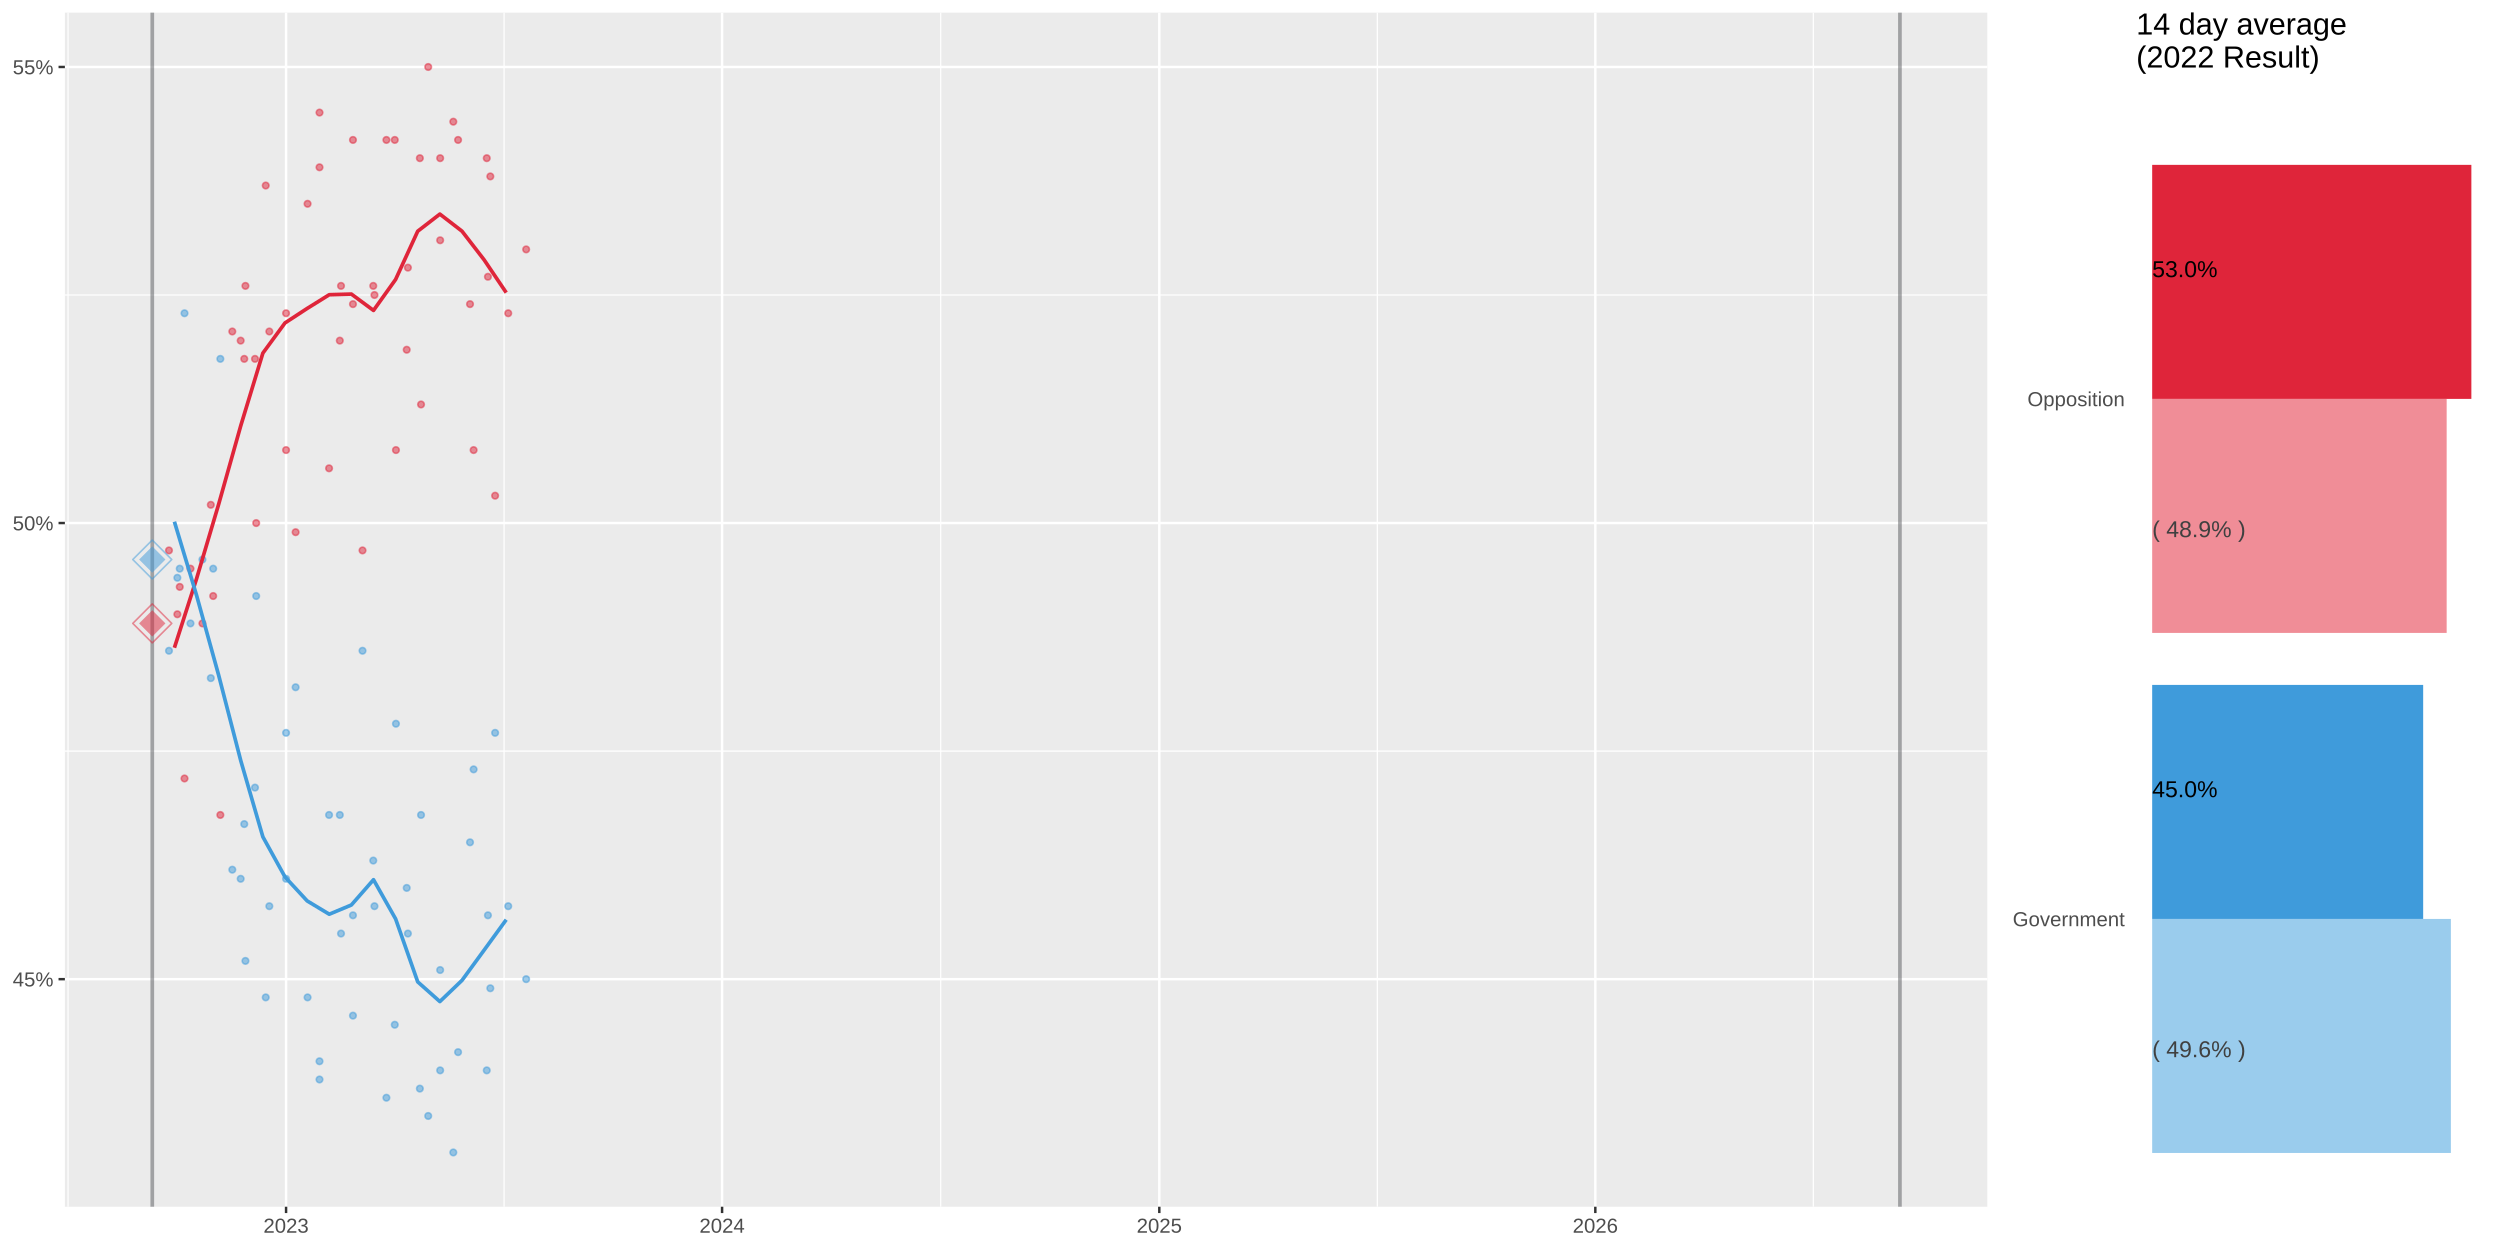
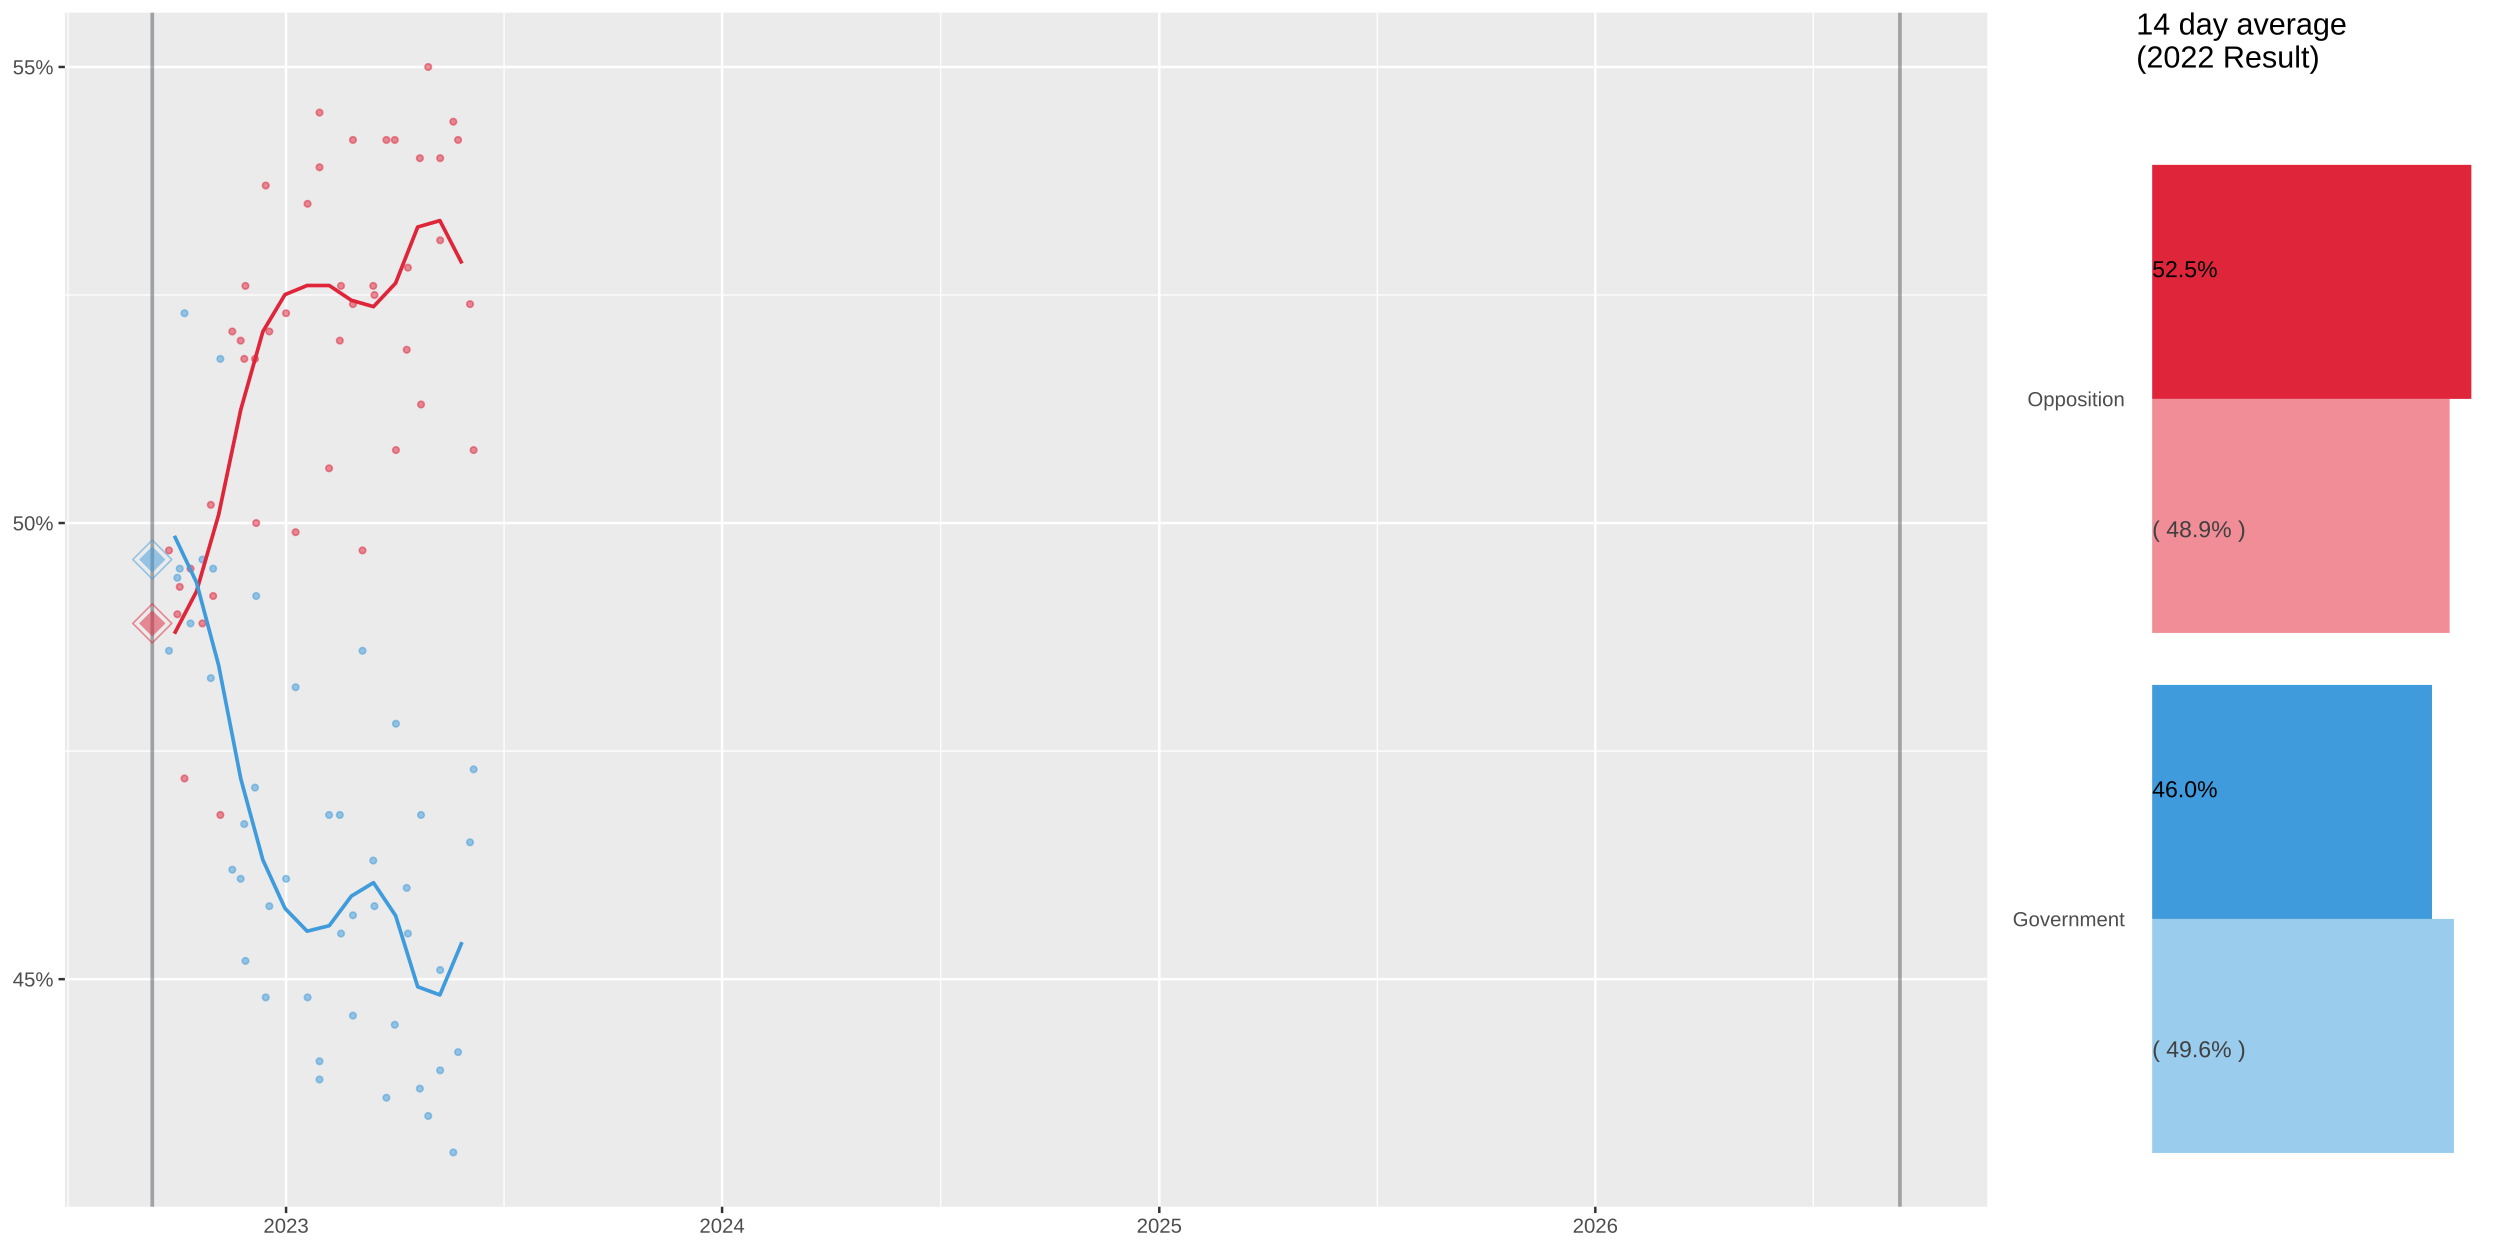
<svg xmlns="http://www.w3.org/2000/svg" class="svglite" width="1080.00pt" height="540.00pt" viewBox="0 0 1080.00 540.00">
  <defs>
    <style type="text/css">
    line, polyline, polygon, path, rect, circle {
      fill: none;
      stroke: #000000;
      stroke-linecap: round;
      stroke-linejoin: round;
      stroke-miterlimit: 10.00;
    }
    text {
      white-space: pre;
    }
  </style>
  </defs>
  <rect width="100%" height="100%" style="stroke: none; fill: none;" />
  <defs>
    <clipPath id="cpMC4wMHwxMDgwLjAwfDAuMDB8NTQwLjAw">
      <rect x="0.00" y="0.00" width="1080.00" height="540.00" />
    </clipPath>
  </defs>
  <g clip-path="url(#cpMC4wMHwxMDgwLjAwfDAuMDB8NTQwLjAw)">
</g>
  <defs>
    <clipPath id="cpMC4wMHw4NjQuMDB8MC4wMHw1NDAuMDA=">
      <rect x="0.00" y="0.00" width="864.00" height="540.00" />
    </clipPath>
  </defs>
  <g clip-path="url(#cpMC4wMHw4NjQuMDB8MC4wMHw1NDAuMDA=)">
    <rect x="0.00" y="0.00" width="864.00" height="540.00" style="stroke-width: 1.07; stroke: #FFFFFF; fill: #FFFFFF;" />
  </g>
  <g clip-path="url(#cpMC4wMHwxMDgwLjAwfDAuMDB8NTQwLjAw)">
</g>
  <defs>
    <clipPath id="cpMjguMDN8ODU4LjUyfDUuNDh8NTIxLjMx">
      <rect x="28.03" y="5.48" width="830.49" height="515.83" />
    </clipPath>
  </defs>
  <g clip-path="url(#cpMjguMDN8ODU4LjUyfDUuNDh8NTIxLjMx)">
    <rect x="28.03" y="5.48" width="830.49" height="515.83" style="stroke-width: 1.07; stroke: none; fill: #EBEBEB;" />
    <polyline points="28.03,324.47 858.52,324.47 " style="stroke-width: 0.53; stroke: #FFFFFF; stroke-linecap: butt;" />
    <polyline points="28.03,127.44 858.52,127.44 " style="stroke-width: 0.53; stroke: #FFFFFF; stroke-linecap: butt;" />
    <polyline points="29.40,521.31 29.40,5.48 " style="stroke-width: 0.53; stroke: #FFFFFF; stroke-linecap: butt;" />
    <polyline points="217.76,521.31 217.76,5.48 " style="stroke-width: 0.53; stroke: #FFFFFF; stroke-linecap: butt;" />
    <polyline points="406.38,521.31 406.38,5.48 " style="stroke-width: 0.53; stroke: #FFFFFF; stroke-linecap: butt;" />
    <polyline points="595.00,521.31 595.00,5.48 " style="stroke-width: 0.53; stroke: #FFFFFF; stroke-linecap: butt;" />
    <polyline points="783.36,521.31 783.36,5.48 " style="stroke-width: 0.53; stroke: #FFFFFF; stroke-linecap: butt;" />
    <polyline points="28.03,422.99 858.52,422.99 " style="stroke-width: 1.07; stroke: #FFFFFF; stroke-linecap: butt;" />
    <polyline points="28.03,225.96 858.52,225.96 " style="stroke-width: 1.07; stroke: #FFFFFF; stroke-linecap: butt;" />
    <polyline points="28.03,28.93 858.52,28.93 " style="stroke-width: 1.07; stroke: #FFFFFF; stroke-linecap: butt;" />
    <polyline points="123.58,521.31 123.58,5.48 " style="stroke-width: 1.07; stroke: #FFFFFF; stroke-linecap: butt;" />
    <polyline points="311.94,521.31 311.94,5.48 " style="stroke-width: 1.07; stroke: #FFFFFF; stroke-linecap: butt;" />
    <polyline points="500.82,521.31 500.82,5.48 " style="stroke-width: 1.07; stroke: #FFFFFF; stroke-linecap: butt;" />
    <polyline points="689.18,521.31 689.18,5.48 " style="stroke-width: 1.07; stroke: #FFFFFF; stroke-linecap: butt;" />
-     <circle cx="227.30" cy="107.74" r="1.42" style="stroke-width: 0.71; stroke: #DF253A; stroke-opacity: 0.50; fill: #DF253A; fill-opacity: 0.50;" />
-     <circle cx="219.56" cy="135.32" r="1.42" style="stroke-width: 0.71; stroke: #DF253A; stroke-opacity: 0.50; fill: #DF253A; fill-opacity: 0.50;" />
-     <circle cx="213.89" cy="214.14" r="1.42" style="stroke-width: 0.71; stroke: #DF253A; stroke-opacity: 0.50; fill: #DF253A; fill-opacity: 0.50;" />
-     <circle cx="211.82" cy="76.21" r="1.42" style="stroke-width: 0.71; stroke: #DF253A; stroke-opacity: 0.50; fill: #DF253A; fill-opacity: 0.50;" />
-     <circle cx="210.79" cy="119.56" r="1.42" style="stroke-width: 0.71; stroke: #DF253A; stroke-opacity: 0.50; fill: #DF253A; fill-opacity: 0.50;" />
-     <circle cx="210.28" cy="68.33" r="1.42" style="stroke-width: 0.71; stroke: #DF253A; stroke-opacity: 0.50; fill: #DF253A; fill-opacity: 0.50;" />
    <circle cx="204.60" cy="194.43" r="1.42" style="stroke-width: 0.71; stroke: #DF253A; stroke-opacity: 0.50; fill: #DF253A; fill-opacity: 0.50;" />
    <circle cx="203.05" cy="131.38" r="1.42" style="stroke-width: 0.71; stroke: #DF253A; stroke-opacity: 0.50; fill: #DF253A; fill-opacity: 0.50;" />
    <circle cx="197.89" cy="60.45" r="1.42" style="stroke-width: 0.71; stroke: #DF253A; stroke-opacity: 0.50; fill: #DF253A; fill-opacity: 0.50;" />
    <circle cx="195.83" cy="52.57" r="1.42" style="stroke-width: 0.71; stroke: #DF253A; stroke-opacity: 0.50; fill: #DF253A; fill-opacity: 0.50;" />
    <circle cx="190.15" cy="103.80" r="1.42" style="stroke-width: 0.71; stroke: #DF253A; stroke-opacity: 0.50; fill: #DF253A; fill-opacity: 0.50;" />
    <circle cx="190.15" cy="68.33" r="1.42" style="stroke-width: 0.71; stroke: #DF253A; stroke-opacity: 0.50; fill: #DF253A; fill-opacity: 0.50;" />
    <circle cx="184.99" cy="28.93" r="1.42" style="stroke-width: 0.71; stroke: #DF253A; stroke-opacity: 0.50; fill: #DF253A; fill-opacity: 0.50;" />
    <circle cx="181.89" cy="174.73" r="1.42" style="stroke-width: 0.71; stroke: #DF253A; stroke-opacity: 0.50; fill: #DF253A; fill-opacity: 0.50;" />
    <circle cx="181.38" cy="68.33" r="1.42" style="stroke-width: 0.71; stroke: #DF253A; stroke-opacity: 0.50; fill: #DF253A; fill-opacity: 0.50;" />
    <circle cx="176.22" cy="115.62" r="1.42" style="stroke-width: 0.71; stroke: #DF253A; stroke-opacity: 0.50; fill: #DF253A; fill-opacity: 0.50;" />
    <circle cx="175.70" cy="151.09" r="1.42" style="stroke-width: 0.71; stroke: #DF253A; stroke-opacity: 0.50; fill: #DF253A; fill-opacity: 0.50;" />
    <circle cx="171.05" cy="194.43" r="1.42" style="stroke-width: 0.71; stroke: #DF253A; stroke-opacity: 0.50; fill: #DF253A; fill-opacity: 0.50;" />
    <circle cx="170.54" cy="60.45" r="1.42" style="stroke-width: 0.71; stroke: #DF253A; stroke-opacity: 0.50; fill: #DF253A; fill-opacity: 0.50;" />
    <circle cx="166.93" cy="60.45" r="1.42" style="stroke-width: 0.71; stroke: #DF253A; stroke-opacity: 0.50; fill: #DF253A; fill-opacity: 0.50;" />
    <circle cx="161.77" cy="127.44" r="1.42" style="stroke-width: 0.71; stroke: #DF253A; stroke-opacity: 0.50; fill: #DF253A; fill-opacity: 0.50;" />
    <circle cx="161.25" cy="123.50" r="1.42" style="stroke-width: 0.71; stroke: #DF253A; stroke-opacity: 0.50; fill: #DF253A; fill-opacity: 0.50;" />
    <circle cx="156.61" cy="237.78" r="1.42" style="stroke-width: 0.71; stroke: #DF253A; stroke-opacity: 0.50; fill: #DF253A; fill-opacity: 0.50;" />
    <circle cx="152.48" cy="131.38" r="1.42" style="stroke-width: 0.71; stroke: #DF253A; stroke-opacity: 0.50; fill: #DF253A; fill-opacity: 0.50;" />
    <circle cx="152.48" cy="60.45" r="1.42" style="stroke-width: 0.71; stroke: #DF253A; stroke-opacity: 0.50; fill: #DF253A; fill-opacity: 0.50;" />
    <circle cx="147.32" cy="123.50" r="1.42" style="stroke-width: 0.71; stroke: #DF253A; stroke-opacity: 0.50; fill: #DF253A; fill-opacity: 0.50;" />
    <circle cx="146.80" cy="147.15" r="1.42" style="stroke-width: 0.71; stroke: #DF253A; stroke-opacity: 0.50; fill: #DF253A; fill-opacity: 0.50;" />
    <circle cx="142.16" cy="202.31" r="1.42" style="stroke-width: 0.71; stroke: #DF253A; stroke-opacity: 0.50; fill: #DF253A; fill-opacity: 0.50;" />
    <circle cx="138.03" cy="48.63" r="1.42" style="stroke-width: 0.71; stroke: #DF253A; stroke-opacity: 0.50; fill: #DF253A; fill-opacity: 0.50;" />
    <circle cx="138.03" cy="72.27" r="1.42" style="stroke-width: 0.71; stroke: #DF253A; stroke-opacity: 0.50; fill: #DF253A; fill-opacity: 0.50;" />
-     <circle cx="123.58" cy="194.43" r="1.42" style="stroke-width: 0.71; stroke: #DF253A; stroke-opacity: 0.50; fill: #DF253A; fill-opacity: 0.50;" />
    <circle cx="132.87" cy="88.04" r="1.42" style="stroke-width: 0.71; stroke: #DF253A; stroke-opacity: 0.50; fill: #DF253A; fill-opacity: 0.50;" />
    <circle cx="127.71" cy="229.90" r="1.42" style="stroke-width: 0.71; stroke: #DF253A; stroke-opacity: 0.50; fill: #DF253A; fill-opacity: 0.50;" />
    <circle cx="123.58" cy="135.32" r="1.42" style="stroke-width: 0.71; stroke: #DF253A; stroke-opacity: 0.50; fill: #DF253A; fill-opacity: 0.50;" />
    <circle cx="116.35" cy="143.20" r="1.42" style="stroke-width: 0.71; stroke: #DF253A; stroke-opacity: 0.50; fill: #DF253A; fill-opacity: 0.50;" />
    <circle cx="114.80" cy="80.15" r="1.42" style="stroke-width: 0.71; stroke: #DF253A; stroke-opacity: 0.50; fill: #DF253A; fill-opacity: 0.50;" />
    <circle cx="110.68" cy="225.96" r="1.42" style="stroke-width: 0.71; stroke: #DF253A; stroke-opacity: 0.50; fill: #DF253A; fill-opacity: 0.50;" />
    <circle cx="110.16" cy="155.03" r="1.42" style="stroke-width: 0.71; stroke: #DF253A; stroke-opacity: 0.50; fill: #DF253A; fill-opacity: 0.50;" />
    <circle cx="106.03" cy="123.50" r="1.42" style="stroke-width: 0.71; stroke: #DF253A; stroke-opacity: 0.50; fill: #DF253A; fill-opacity: 0.50;" />
    <circle cx="105.52" cy="155.03" r="1.42" style="stroke-width: 0.71; stroke: #DF253A; stroke-opacity: 0.50; fill: #DF253A; fill-opacity: 0.50;" />
    <circle cx="103.97" cy="147.15" r="1.42" style="stroke-width: 0.71; stroke: #DF253A; stroke-opacity: 0.50; fill: #DF253A; fill-opacity: 0.50;" />
    <circle cx="100.35" cy="143.20" r="1.42" style="stroke-width: 0.71; stroke: #DF253A; stroke-opacity: 0.50; fill: #DF253A; fill-opacity: 0.50;" />
    <circle cx="95.19" cy="352.06" r="1.42" style="stroke-width: 0.71; stroke: #DF253A; stroke-opacity: 0.50; fill: #DF253A; fill-opacity: 0.50;" />
    <circle cx="92.10" cy="257.48" r="1.42" style="stroke-width: 0.71; stroke: #DF253A; stroke-opacity: 0.50; fill: #DF253A; fill-opacity: 0.50;" />
    <circle cx="91.07" cy="218.08" r="1.42" style="stroke-width: 0.71; stroke: #DF253A; stroke-opacity: 0.50; fill: #DF253A; fill-opacity: 0.50;" />
    <circle cx="87.45" cy="269.31" r="1.42" style="stroke-width: 0.71; stroke: #DF253A; stroke-opacity: 0.50; fill: #DF253A; fill-opacity: 0.50;" />
    <circle cx="82.29" cy="245.66" r="1.42" style="stroke-width: 0.71; stroke: #DF253A; stroke-opacity: 0.50; fill: #DF253A; fill-opacity: 0.50;" />
    <circle cx="79.71" cy="336.30" r="1.42" style="stroke-width: 0.71; stroke: #DF253A; stroke-opacity: 0.50; fill: #DF253A; fill-opacity: 0.50;" />
    <circle cx="77.65" cy="253.54" r="1.42" style="stroke-width: 0.71; stroke: #DF253A; stroke-opacity: 0.50; fill: #DF253A; fill-opacity: 0.50;" />
    <circle cx="76.62" cy="265.36" r="1.42" style="stroke-width: 0.71; stroke: #DF253A; stroke-opacity: 0.50; fill: #DF253A; fill-opacity: 0.50;" />
    <circle cx="73.00" cy="237.78" r="1.42" style="stroke-width: 0.71; stroke: #DF253A; stroke-opacity: 0.50; fill: #DF253A; fill-opacity: 0.50;" />
-     <circle cx="227.30" cy="422.99" r="1.42" style="stroke-width: 0.71; stroke: #3F9BDB; stroke-opacity: 0.50; fill: #3F9BDB; fill-opacity: 0.50;" />
-     <circle cx="219.56" cy="391.47" r="1.42" style="stroke-width: 0.71; stroke: #3F9BDB; stroke-opacity: 0.50; fill: #3F9BDB; fill-opacity: 0.50;" />
-     <circle cx="213.89" cy="316.59" r="1.42" style="stroke-width: 0.71; stroke: #3F9BDB; stroke-opacity: 0.50; fill: #3F9BDB; fill-opacity: 0.50;" />
-     <circle cx="211.82" cy="426.93" r="1.42" style="stroke-width: 0.71; stroke: #3F9BDB; stroke-opacity: 0.50; fill: #3F9BDB; fill-opacity: 0.50;" />
-     <circle cx="210.79" cy="395.41" r="1.42" style="stroke-width: 0.71; stroke: #3F9BDB; stroke-opacity: 0.50; fill: #3F9BDB; fill-opacity: 0.50;" />
-     <circle cx="210.28" cy="462.40" r="1.42" style="stroke-width: 0.71; stroke: #3F9BDB; stroke-opacity: 0.50; fill: #3F9BDB; fill-opacity: 0.50;" />
    <circle cx="204.60" cy="332.36" r="1.42" style="stroke-width: 0.71; stroke: #3F9BDB; stroke-opacity: 0.50; fill: #3F9BDB; fill-opacity: 0.50;" />
    <circle cx="203.05" cy="363.88" r="1.42" style="stroke-width: 0.71; stroke: #3F9BDB; stroke-opacity: 0.50; fill: #3F9BDB; fill-opacity: 0.50;" />
    <circle cx="197.89" cy="454.52" r="1.42" style="stroke-width: 0.71; stroke: #3F9BDB; stroke-opacity: 0.50; fill: #3F9BDB; fill-opacity: 0.50;" />
    <circle cx="195.83" cy="497.86" r="1.42" style="stroke-width: 0.71; stroke: #3F9BDB; stroke-opacity: 0.50; fill: #3F9BDB; fill-opacity: 0.50;" />
    <circle cx="190.15" cy="419.05" r="1.42" style="stroke-width: 0.71; stroke: #3F9BDB; stroke-opacity: 0.50; fill: #3F9BDB; fill-opacity: 0.50;" />
    <circle cx="190.15" cy="462.40" r="1.42" style="stroke-width: 0.71; stroke: #3F9BDB; stroke-opacity: 0.50; fill: #3F9BDB; fill-opacity: 0.50;" />
    <circle cx="184.99" cy="482.10" r="1.42" style="stroke-width: 0.71; stroke: #3F9BDB; stroke-opacity: 0.50; fill: #3F9BDB; fill-opacity: 0.50;" />
    <circle cx="181.89" cy="352.06" r="1.42" style="stroke-width: 0.71; stroke: #3F9BDB; stroke-opacity: 0.50; fill: #3F9BDB; fill-opacity: 0.50;" />
    <circle cx="181.38" cy="470.28" r="1.42" style="stroke-width: 0.71; stroke: #3F9BDB; stroke-opacity: 0.50; fill: #3F9BDB; fill-opacity: 0.50;" />
    <circle cx="176.22" cy="403.29" r="1.42" style="stroke-width: 0.71; stroke: #3F9BDB; stroke-opacity: 0.50; fill: #3F9BDB; fill-opacity: 0.50;" />
    <circle cx="175.70" cy="383.58" r="1.42" style="stroke-width: 0.71; stroke: #3F9BDB; stroke-opacity: 0.50; fill: #3F9BDB; fill-opacity: 0.50;" />
    <circle cx="171.05" cy="312.65" r="1.42" style="stroke-width: 0.71; stroke: #3F9BDB; stroke-opacity: 0.50; fill: #3F9BDB; fill-opacity: 0.50;" />
    <circle cx="170.54" cy="442.69" r="1.42" style="stroke-width: 0.71; stroke: #3F9BDB; stroke-opacity: 0.50; fill: #3F9BDB; fill-opacity: 0.50;" />
    <circle cx="166.93" cy="474.22" r="1.42" style="stroke-width: 0.71; stroke: #3F9BDB; stroke-opacity: 0.50; fill: #3F9BDB; fill-opacity: 0.50;" />
    <circle cx="161.77" cy="391.47" r="1.42" style="stroke-width: 0.71; stroke: #3F9BDB; stroke-opacity: 0.50; fill: #3F9BDB; fill-opacity: 0.50;" />
    <circle cx="161.25" cy="371.76" r="1.42" style="stroke-width: 0.71; stroke: #3F9BDB; stroke-opacity: 0.50; fill: #3F9BDB; fill-opacity: 0.50;" />
    <circle cx="156.61" cy="281.13" r="1.42" style="stroke-width: 0.71; stroke: #3F9BDB; stroke-opacity: 0.50; fill: #3F9BDB; fill-opacity: 0.50;" />
    <circle cx="152.48" cy="395.41" r="1.42" style="stroke-width: 0.71; stroke: #3F9BDB; stroke-opacity: 0.50; fill: #3F9BDB; fill-opacity: 0.50;" />
    <circle cx="152.48" cy="438.75" r="1.42" style="stroke-width: 0.71; stroke: #3F9BDB; stroke-opacity: 0.50; fill: #3F9BDB; fill-opacity: 0.50;" />
    <circle cx="147.32" cy="403.29" r="1.42" style="stroke-width: 0.71; stroke: #3F9BDB; stroke-opacity: 0.50; fill: #3F9BDB; fill-opacity: 0.50;" />
    <circle cx="146.80" cy="352.06" r="1.42" style="stroke-width: 0.71; stroke: #3F9BDB; stroke-opacity: 0.50; fill: #3F9BDB; fill-opacity: 0.50;" />
    <circle cx="142.16" cy="352.06" r="1.42" style="stroke-width: 0.71; stroke: #3F9BDB; stroke-opacity: 0.50; fill: #3F9BDB; fill-opacity: 0.50;" />
    <circle cx="138.03" cy="466.34" r="1.42" style="stroke-width: 0.71; stroke: #3F9BDB; stroke-opacity: 0.50; fill: #3F9BDB; fill-opacity: 0.50;" />
    <circle cx="138.03" cy="458.46" r="1.42" style="stroke-width: 0.71; stroke: #3F9BDB; stroke-opacity: 0.50; fill: #3F9BDB; fill-opacity: 0.50;" />
-     <circle cx="123.58" cy="316.59" r="1.42" style="stroke-width: 0.71; stroke: #3F9BDB; stroke-opacity: 0.50; fill: #3F9BDB; fill-opacity: 0.50;" />
    <circle cx="132.87" cy="430.87" r="1.42" style="stroke-width: 0.71; stroke: #3F9BDB; stroke-opacity: 0.50; fill: #3F9BDB; fill-opacity: 0.50;" />
    <circle cx="127.71" cy="296.89" r="1.42" style="stroke-width: 0.71; stroke: #3F9BDB; stroke-opacity: 0.50; fill: #3F9BDB; fill-opacity: 0.50;" />
    <circle cx="123.58" cy="379.64" r="1.42" style="stroke-width: 0.71; stroke: #3F9BDB; stroke-opacity: 0.50; fill: #3F9BDB; fill-opacity: 0.50;" />
    <circle cx="116.35" cy="391.47" r="1.42" style="stroke-width: 0.71; stroke: #3F9BDB; stroke-opacity: 0.50; fill: #3F9BDB; fill-opacity: 0.50;" />
    <circle cx="114.80" cy="430.87" r="1.42" style="stroke-width: 0.71; stroke: #3F9BDB; stroke-opacity: 0.50; fill: #3F9BDB; fill-opacity: 0.50;" />
    <circle cx="110.68" cy="257.48" r="1.42" style="stroke-width: 0.71; stroke: #3F9BDB; stroke-opacity: 0.50; fill: #3F9BDB; fill-opacity: 0.50;" />
    <circle cx="110.16" cy="340.24" r="1.42" style="stroke-width: 0.71; stroke: #3F9BDB; stroke-opacity: 0.50; fill: #3F9BDB; fill-opacity: 0.50;" />
    <circle cx="106.03" cy="415.11" r="1.42" style="stroke-width: 0.71; stroke: #3F9BDB; stroke-opacity: 0.50; fill: #3F9BDB; fill-opacity: 0.50;" />
    <circle cx="105.52" cy="356.00" r="1.42" style="stroke-width: 0.71; stroke: #3F9BDB; stroke-opacity: 0.50; fill: #3F9BDB; fill-opacity: 0.50;" />
    <circle cx="103.97" cy="379.64" r="1.42" style="stroke-width: 0.71; stroke: #3F9BDB; stroke-opacity: 0.50; fill: #3F9BDB; fill-opacity: 0.50;" />
    <circle cx="100.35" cy="375.70" r="1.42" style="stroke-width: 0.71; stroke: #3F9BDB; stroke-opacity: 0.50; fill: #3F9BDB; fill-opacity: 0.50;" />
    <circle cx="95.19" cy="155.03" r="1.42" style="stroke-width: 0.71; stroke: #3F9BDB; stroke-opacity: 0.50; fill: #3F9BDB; fill-opacity: 0.50;" />
    <circle cx="92.10" cy="245.66" r="1.42" style="stroke-width: 0.71; stroke: #3F9BDB; stroke-opacity: 0.50; fill: #3F9BDB; fill-opacity: 0.50;" />
    <circle cx="91.07" cy="292.95" r="1.42" style="stroke-width: 0.71; stroke: #3F9BDB; stroke-opacity: 0.50; fill: #3F9BDB; fill-opacity: 0.50;" />
    <circle cx="87.45" cy="241.72" r="1.42" style="stroke-width: 0.71; stroke: #3F9BDB; stroke-opacity: 0.50; fill: #3F9BDB; fill-opacity: 0.50;" />
    <circle cx="82.29" cy="269.31" r="1.42" style="stroke-width: 0.71; stroke: #3F9BDB; stroke-opacity: 0.50; fill: #3F9BDB; fill-opacity: 0.50;" />
    <circle cx="79.71" cy="135.32" r="1.42" style="stroke-width: 0.71; stroke: #3F9BDB; stroke-opacity: 0.50; fill: #3F9BDB; fill-opacity: 0.50;" />
    <circle cx="77.65" cy="245.66" r="1.42" style="stroke-width: 0.71; stroke: #3F9BDB; stroke-opacity: 0.50; fill: #3F9BDB; fill-opacity: 0.50;" />
    <circle cx="76.62" cy="249.60" r="1.42" style="stroke-width: 0.71; stroke: #3F9BDB; stroke-opacity: 0.50; fill: #3F9BDB; fill-opacity: 0.50;" />
    <circle cx="73.00" cy="281.13" r="1.42" style="stroke-width: 0.71; stroke: #3F9BDB; stroke-opacity: 0.50; fill: #3F9BDB; fill-opacity: 0.50;" />
-     <polyline points="75.34,279.82 84.89,250.09 94.45,217.87 104.01,183.90 113.56,152.54 123.12,139.50 132.68,133.26 142.23,127.32 151.79,127.04 161.35,134.10 170.90,120.73 180.46,99.88 190.02,92.49 199.58,99.87 209.13,112.24 218.69,126.42 " style="stroke-width: 1.60; stroke: #DF253A; stroke-linecap: butt;" />
-     <polyline points="75.34,225.37 84.89,257.10 94.45,291.65 104.01,328.61 113.56,361.52 123.12,378.84 132.68,389.18 142.23,394.94 151.79,390.95 161.35,380.04 170.90,396.96 180.46,424.17 190.02,432.67 199.58,423.52 209.13,410.46 218.69,397.31 " style="stroke-width: 1.60; stroke: #3F9BDB; stroke-linecap: butt;" />
+     <polyline points="75.34,273.77 84.89,255.50 94.45,222.37 104.01,176.98 113.56,143.25 123.12,127.26 132.68,123.34 142.23,123.34 151.79,129.73 161.35,132.47 170.90,122.31 180.46,98.06 190.02,95.30 199.58,113.81 " style="stroke-width: 1.60; stroke: #DF253A; stroke-linecap: butt;" />
+     <polyline points="75.34,231.47 84.89,251.62 94.45,287.42 104.01,336.40 113.56,371.50 123.12,392.42 132.68,402.27 142.23,399.90 151.79,387.10 161.35,381.32 170.90,395.56 180.46,426.29 190.02,429.81 199.58,407.01 " style="stroke-width: 1.60; stroke: #3F9BDB; stroke-linecap: butt;" />
    <line x1="820.77" y1="521.31" x2="820.77" y2="5.48" style="stroke-width: 1.60; stroke: #56595C; stroke-opacity: 0.50; stroke-linecap: butt;" />
    <line x1="65.78" y1="521.31" x2="65.78" y2="5.48" style="stroke-width: 1.60; stroke: #56595C; stroke-opacity: 0.50; stroke-linecap: butt;" />
    <polygon points="60.09,269.31 65.78,263.62 71.47,269.31 65.78,274.99 " style="stroke-width: 0.71; stroke: none; fill: #DF253A; fill-opacity: 0.50;" />
    <polygon points="60.09,241.72 65.78,236.03 71.47,241.72 65.78,247.41 " style="stroke-width: 0.71; stroke: none; fill: #3F9BDB; fill-opacity: 0.50;" />
    <polygon points="57.36,269.31 65.78,260.88 74.20,269.31 65.78,277.73 " style="stroke-width: 0.71; stroke: #DF253A; stroke-opacity: 0.50;" />
    <polygon points="57.36,241.72 65.78,233.30 74.20,241.72 65.78,250.14 " style="stroke-width: 0.71; stroke: #3F9BDB; stroke-opacity: 0.50;" />
  </g>
  <g clip-path="url(#cpMC4wMHwxMDgwLjAwfDAuMDB8NTQwLjAw)">
    <text x="23.10" y="426.14" text-anchor="end" style="font-size: 8.80px;fill: #4D4D4D; font-family: &quot;Arial&quot;;" textLength="17.62px" lengthAdjust="spacingAndGlyphs">45%</text>
    <text x="23.10" y="229.11" text-anchor="end" style="font-size: 8.80px;fill: #4D4D4D; font-family: &quot;Arial&quot;;" textLength="17.62px" lengthAdjust="spacingAndGlyphs">50%</text>
    <text x="23.10" y="32.08" text-anchor="end" style="font-size: 8.80px;fill: #4D4D4D; font-family: &quot;Arial&quot;;" textLength="17.62px" lengthAdjust="spacingAndGlyphs">55%</text>
    <polyline points="25.29,422.99 28.03,422.99 " style="stroke-width: 1.07; stroke: #333333; stroke-linecap: butt;" />
    <polyline points="25.29,225.96 28.03,225.96 " style="stroke-width: 1.07; stroke: #333333; stroke-linecap: butt;" />
    <polyline points="25.29,28.93 28.03,28.93 " style="stroke-width: 1.07; stroke: #333333; stroke-linecap: butt;" />
    <polyline points="123.58,524.05 123.58,521.31 " style="stroke-width: 1.07; stroke: #333333; stroke-linecap: butt;" />
    <polyline points="311.94,524.05 311.94,521.31 " style="stroke-width: 1.07; stroke: #333333; stroke-linecap: butt;" />
    <polyline points="500.82,524.05 500.82,521.31 " style="stroke-width: 1.07; stroke: #333333; stroke-linecap: butt;" />
    <polyline points="689.18,524.05 689.18,521.31 " style="stroke-width: 1.07; stroke: #333333; stroke-linecap: butt;" />
    <text x="123.58" y="532.54" text-anchor="middle" style="font-size: 8.80px;fill: #4D4D4D; font-family: &quot;Arial&quot;;" textLength="19.58px" lengthAdjust="spacingAndGlyphs">2023</text>
    <text x="311.94" y="532.54" text-anchor="middle" style="font-size: 8.80px;fill: #4D4D4D; font-family: &quot;Arial&quot;;" textLength="19.58px" lengthAdjust="spacingAndGlyphs">2024</text>
    <text x="500.82" y="532.54" text-anchor="middle" style="font-size: 8.80px;fill: #4D4D4D; font-family: &quot;Arial&quot;;" textLength="19.58px" lengthAdjust="spacingAndGlyphs">2025</text>
    <text x="689.18" y="532.54" text-anchor="middle" style="font-size: 8.80px;fill: #4D4D4D; font-family: &quot;Arial&quot;;" textLength="19.58px" lengthAdjust="spacingAndGlyphs">2026</text>
  </g>
  <defs>
    <clipPath id="cpODY0LjAwfDEwODAuMDB8MC4wMHw1NDAuMDA=">
      <rect x="864.00" y="0.00" width="216.00" height="540.00" />
    </clipPath>
  </defs>
  <g clip-path="url(#cpODY0LjAwfDEwODAuMDB8MC4wMHw1NDAuMDA=)">
    <rect x="864.00" y="0.00" width="216.00" height="540.00" style="stroke-width: 1.07; stroke: #FFFFFF; fill: #FFFFFF;" />
  </g>
  <g clip-path="url(#cpMC4wMHwxMDgwLjAwfDAuMDB8NTQwLjAw)">
</g>
  <defs>
    <clipPath id="cpOTIyLjg1fDEwNzQuNTJ8MzcuNTJ8NTMxLjc4">
      <rect x="922.85" y="37.52" width="151.68" height="494.26" />
    </clipPath>
  </defs>
  <g clip-path="url(#cpOTIyLjg1fDEwNzQuNTJ8MzcuNTJ8NTMxLjc4)">
    <rect x="922.85" y="37.52" width="151.68" height="494.26" style="stroke-width: 1.07; stroke: #FFFFFF; fill: #FFFFFF;" />
-     <rect x="929.74" y="172.32" width="127.22" height="101.10" style="stroke-width: 1.07; stroke: none; stroke-linecap: butt; stroke-linejoin: miter; fill: #F08D97;" />
-     <rect x="929.74" y="396.98" width="129.04" height="101.10" style="stroke-width: 1.07; stroke: none; stroke-linecap: butt; stroke-linejoin: miter; fill: #9ACCED;" />
+     <rect x="929.74" y="172.32" width="128.51" height="101.10" style="stroke-width: 1.07; stroke: none; stroke-linecap: butt; stroke-linejoin: miter; fill: #F08D97;" />
+     <rect x="929.74" y="396.98" width="130.35" height="101.10" style="stroke-width: 1.07; stroke: none; stroke-linecap: butt; stroke-linejoin: miter; fill: #9ACCED;" />
    <rect x="929.74" y="71.22" width="137.89" height="101.10" style="stroke-width: 1.07; stroke: none; stroke-linecap: butt; stroke-linejoin: miter; fill: #DF253A;" />
-     <rect x="929.74" y="295.88" width="117.07" height="101.10" style="stroke-width: 1.07; stroke: none; stroke-linecap: butt; stroke-linejoin: miter; fill: #3F9BDB;" />
-     <text x="929.74" y="119.72" style="font-size: 9.96px; font-family: &quot;Arial&quot;;" textLength="28.22px" lengthAdjust="spacingAndGlyphs">53.0%</text>
-     <text x="929.74" y="344.38" style="font-size: 9.96px; font-family: &quot;Arial&quot;;" textLength="28.22px" lengthAdjust="spacingAndGlyphs">45.0%</text>
+     <rect x="929.74" y="295.88" width="120.89" height="101.10" style="stroke-width: 1.07; stroke: none; stroke-linecap: butt; stroke-linejoin: miter; fill: #3F9BDB;" />
+     <text x="929.74" y="119.72" style="font-size: 9.96px; font-family: &quot;Arial&quot;;" textLength="28.22px" lengthAdjust="spacingAndGlyphs">52.5%</text>
+     <text x="929.74" y="344.38" style="font-size: 9.96px; font-family: &quot;Arial&quot;;" textLength="28.22px" lengthAdjust="spacingAndGlyphs">46.0%</text>
    <text x="929.74" y="232.05" style="font-size: 9.96px;fill: #404040; font-family: &quot;Arial&quot;;" textLength="40.38px" lengthAdjust="spacingAndGlyphs">( 48.9% )</text>
    <text x="929.74" y="456.71" style="font-size: 9.96px;fill: #404040; font-family: &quot;Arial&quot;;" textLength="40.38px" lengthAdjust="spacingAndGlyphs">( 49.6% )</text>
  </g>
  <g clip-path="url(#cpMC4wMHwxMDgwLjAwfDAuMDB8NTQwLjAw)">
    <text x="917.91" y="400.13" text-anchor="end" style="font-size: 8.80px;fill: #4D4D4D; font-family: &quot;Arial&quot;;" textLength="48.43px" lengthAdjust="spacingAndGlyphs">Government</text>
    <text x="917.91" y="175.47" text-anchor="end" style="font-size: 8.80px;fill: #4D4D4D; font-family: &quot;Arial&quot;;" textLength="42.08px" lengthAdjust="spacingAndGlyphs">Opposition</text>
    <text x="922.85" y="14.93" style="font-size: 13.20px; font-family: &quot;Arial&quot;;" textLength="94.61px" lengthAdjust="spacingAndGlyphs">14 day average </text>
    <text x="922.85" y="29.18" style="font-size: 13.20px; font-family: &quot;Arial&quot;;" textLength="82.85px" lengthAdjust="spacingAndGlyphs"> (2022 Result)</text>
  </g>
</svg>
